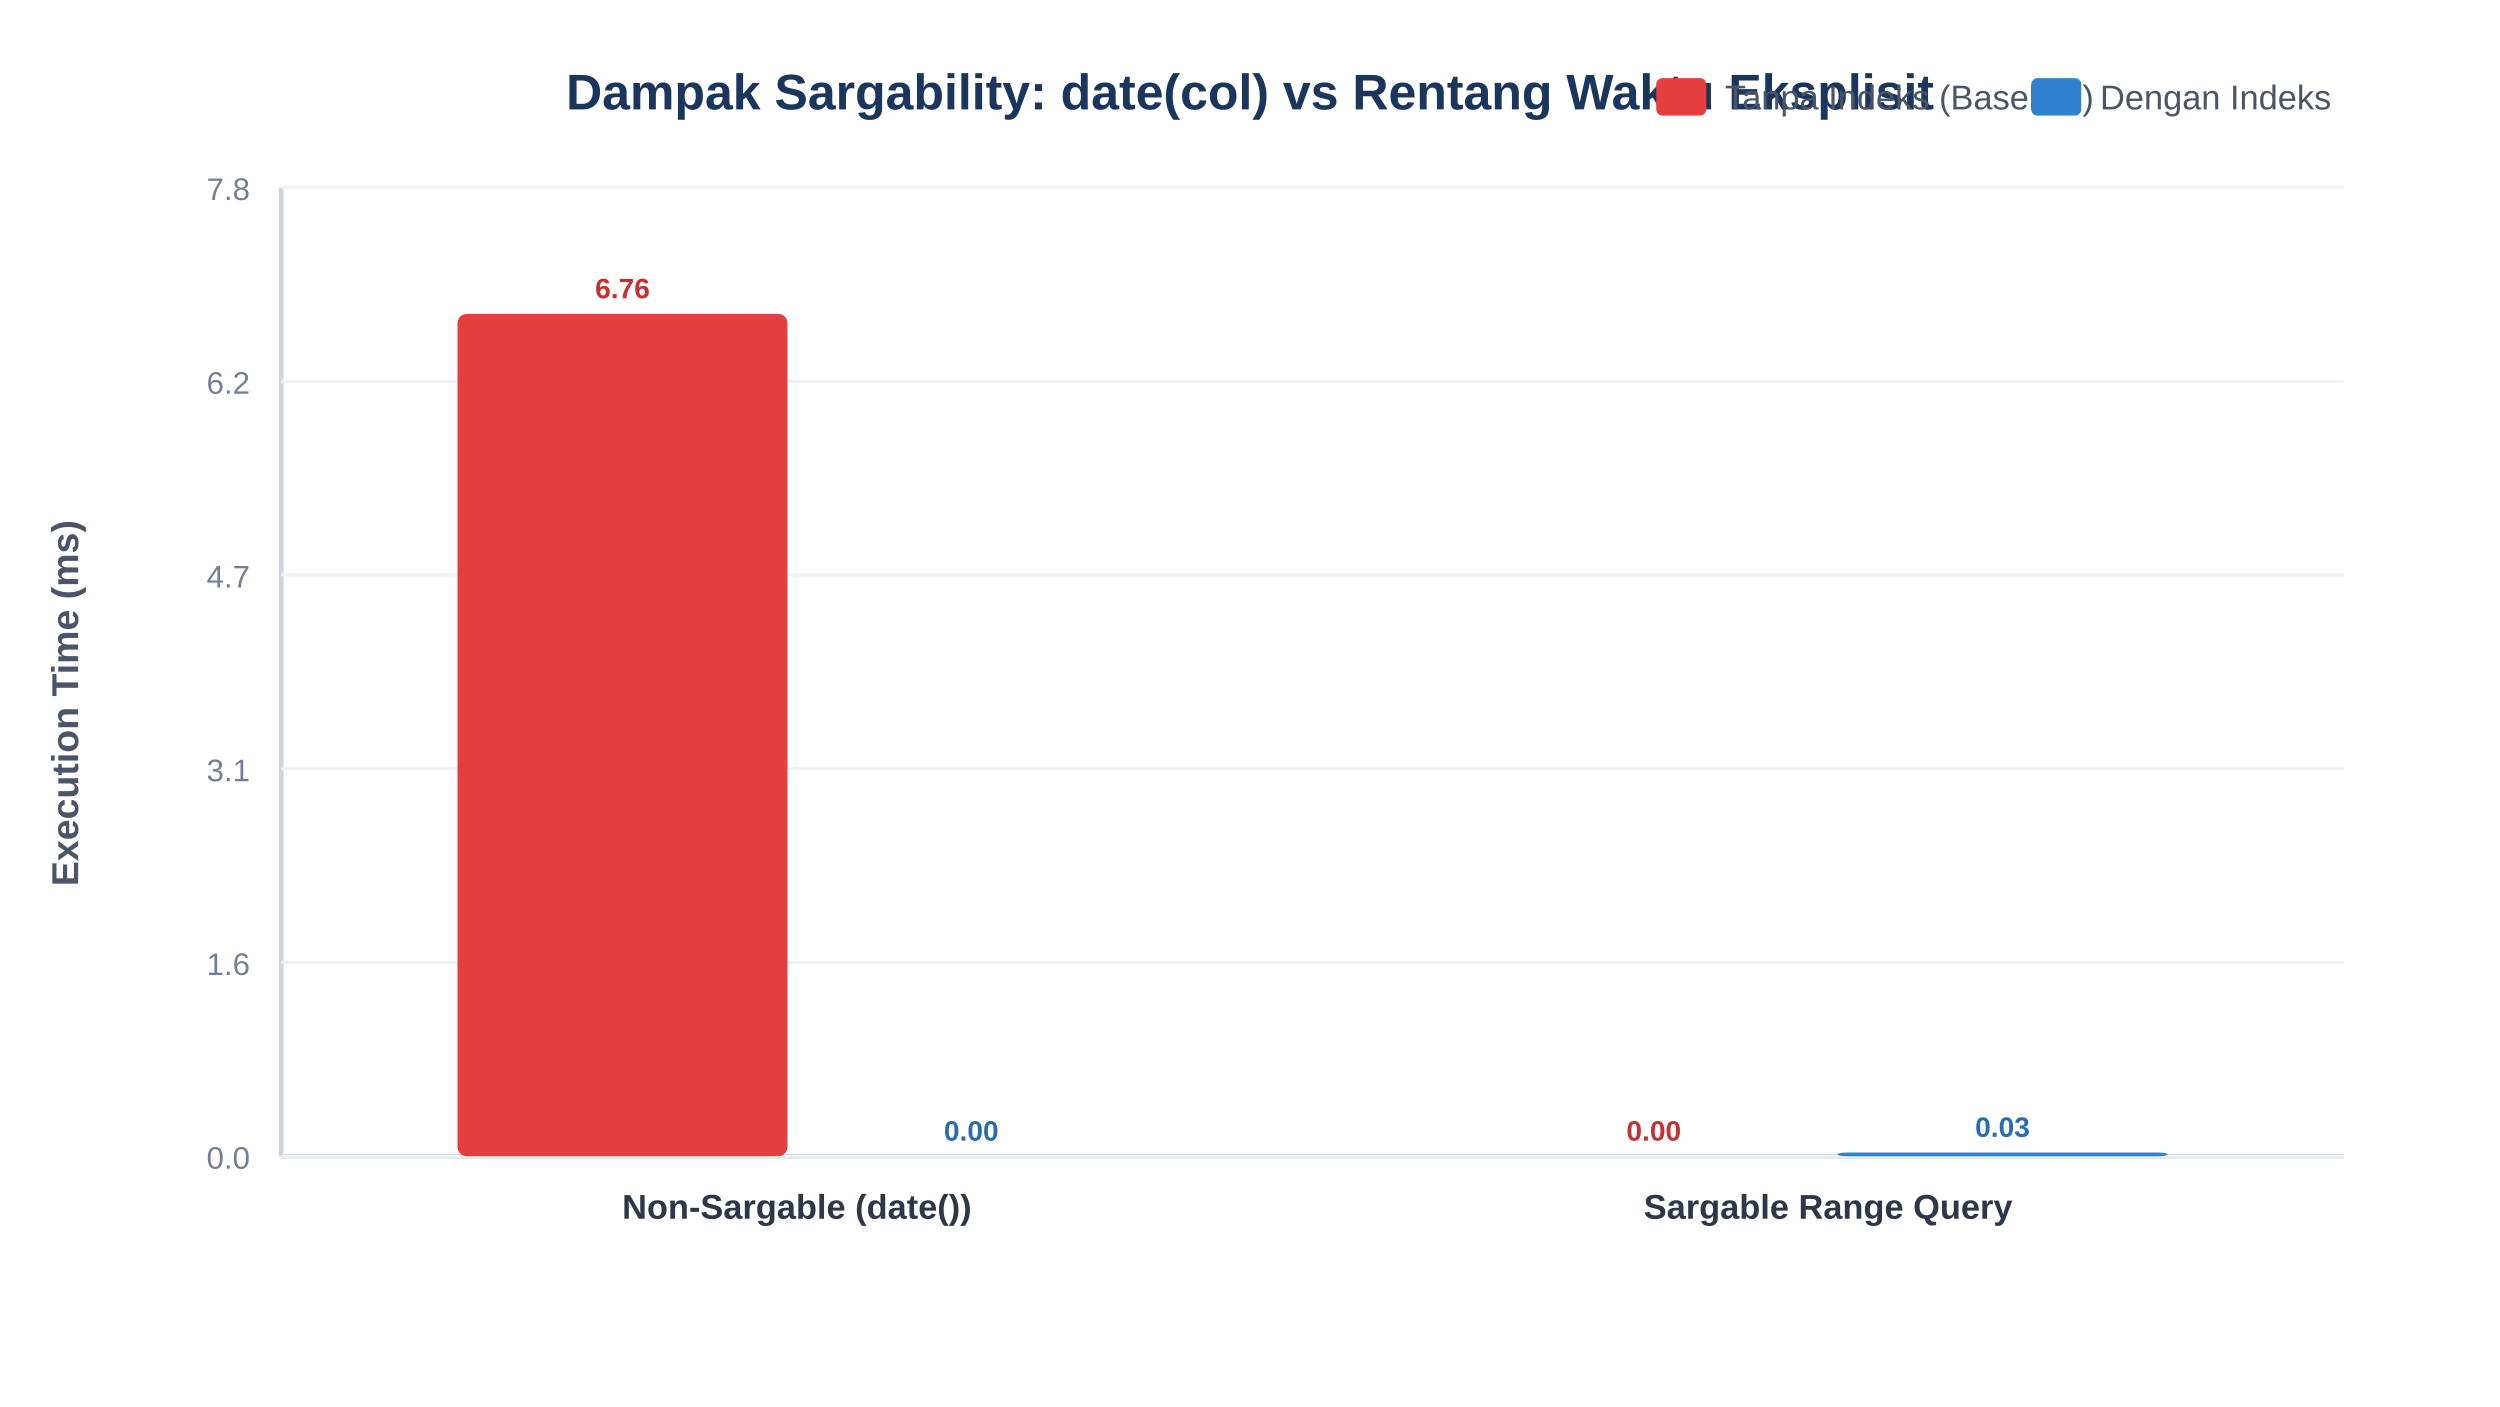
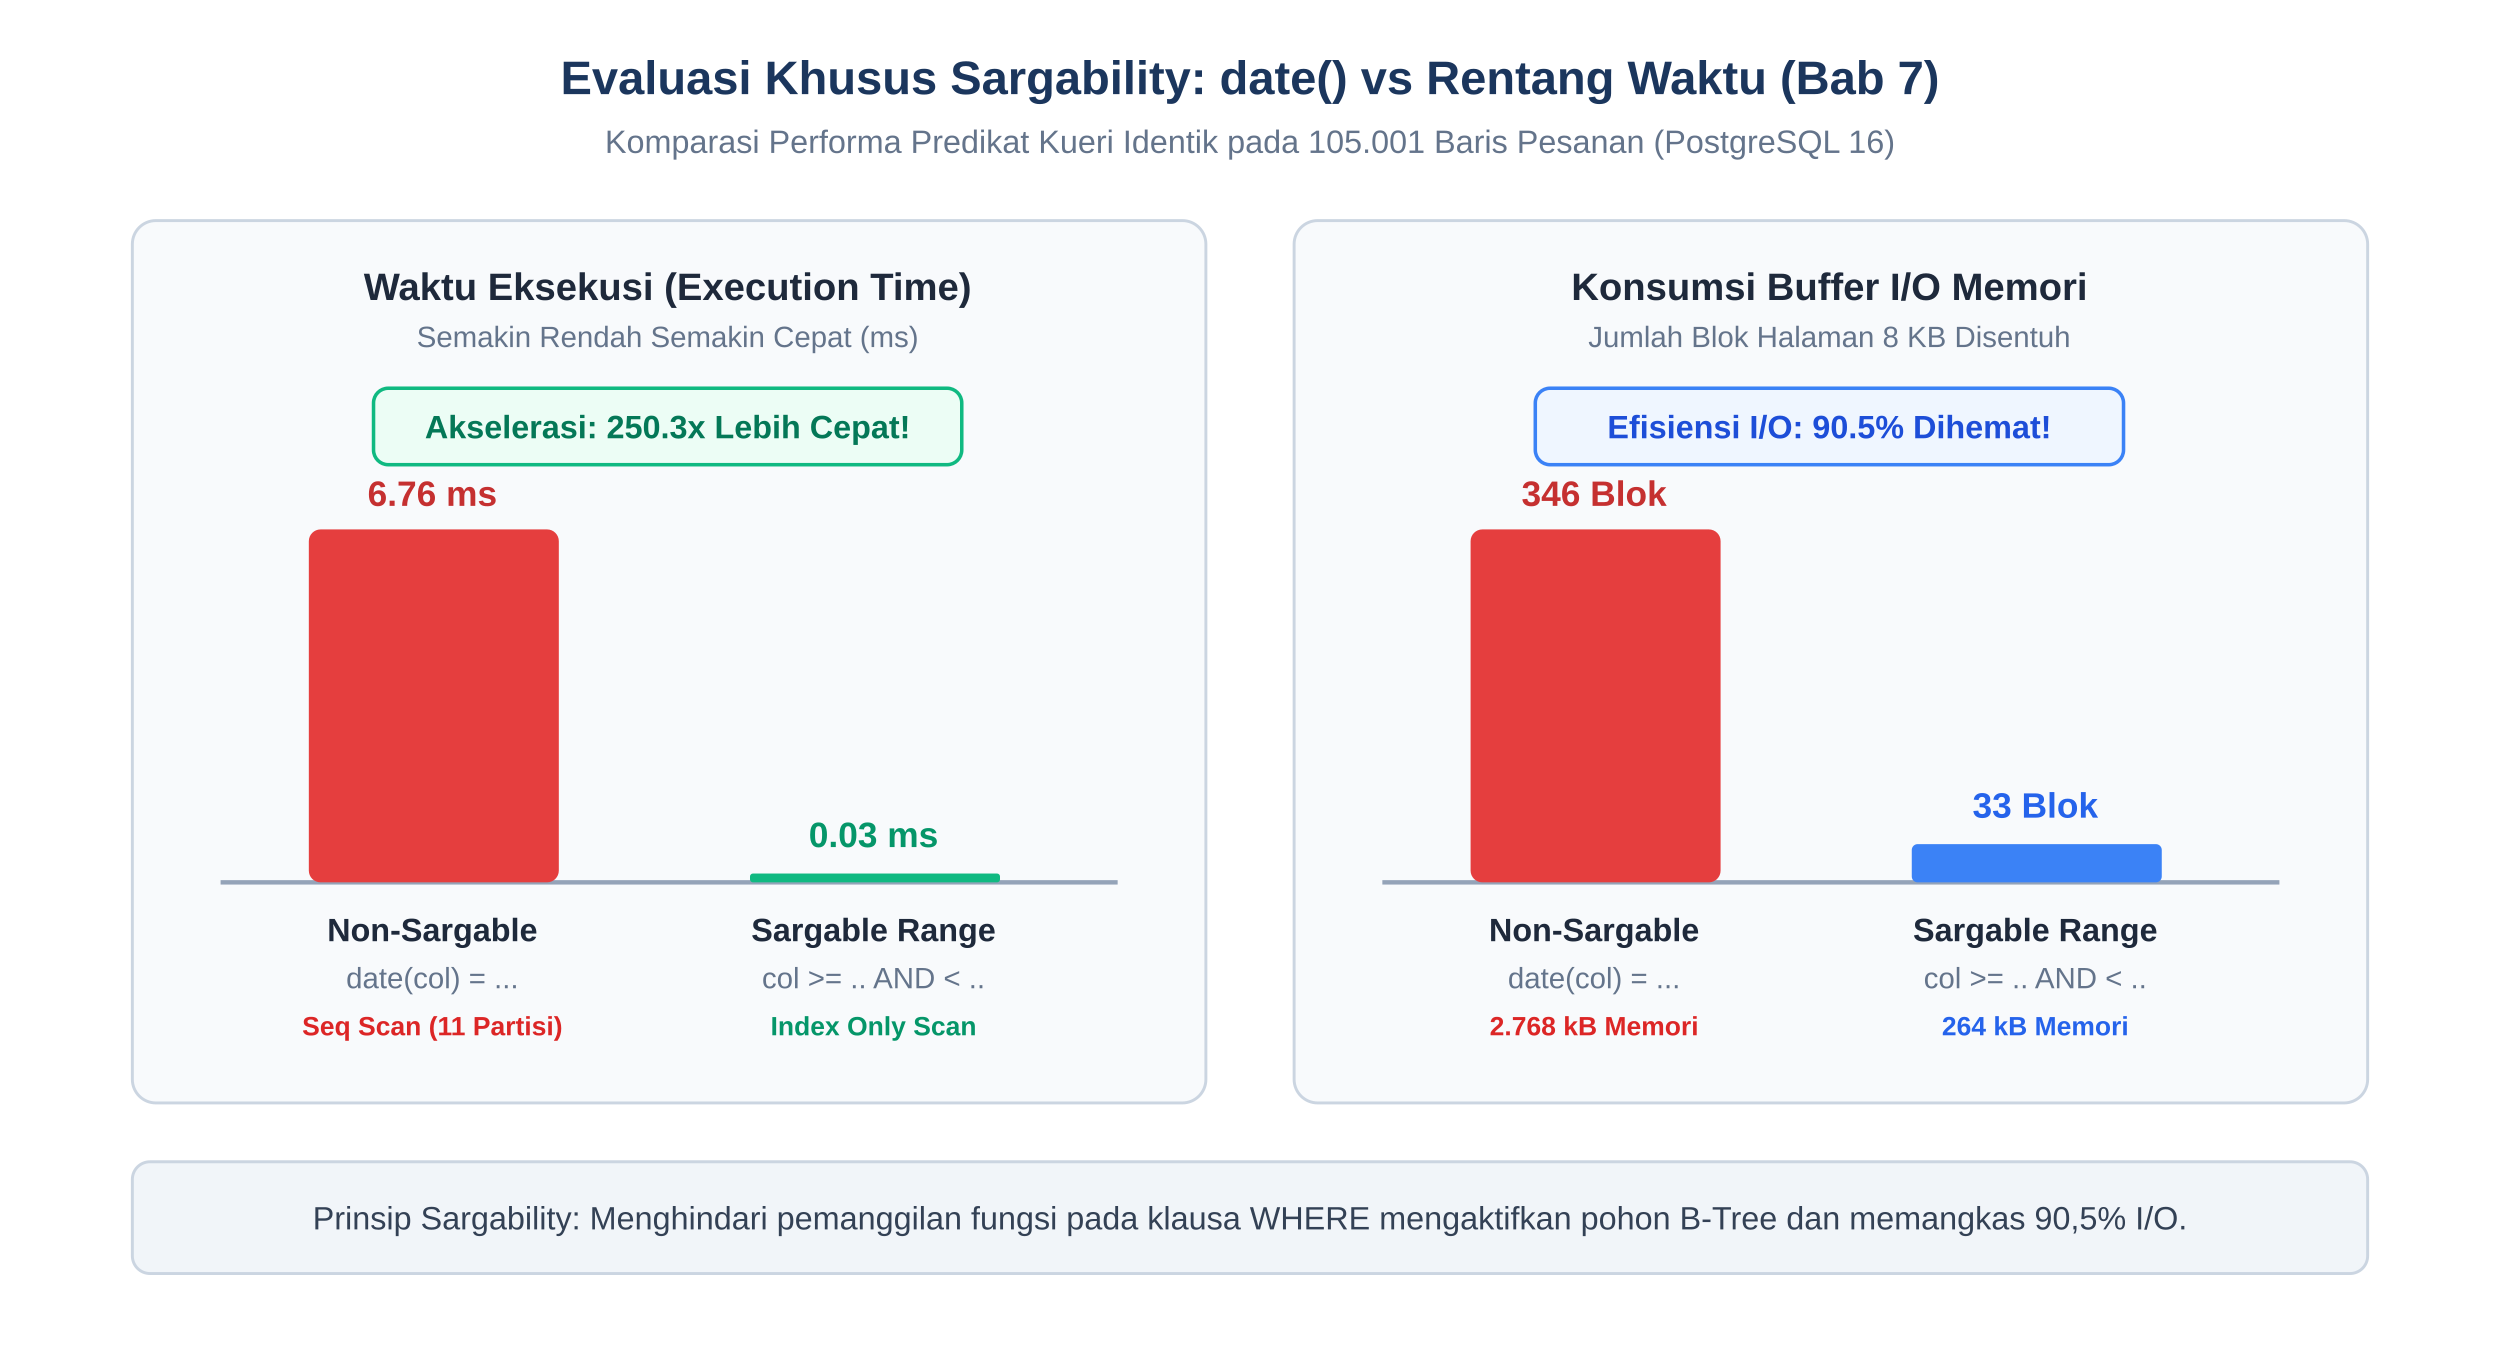
- <svg xmlns="http://www.w3.org/2000/svg" width="800" height="450" viewBox="0 0 800 450" style="background-color: #FFFFFF; font-family: Arial, sans-serif;">
-   <text x="400.0" y="35" text-anchor="middle" font-size="16" font-weight="bold" fill="#1B365D">Dampak Sargability: date(col) vs Rentang Waktu Eksplisit</text>
-   <rect x="530" y="25" width="16" height="12" fill="#E53E3E" rx="2" />
-   <text x="552" y="35" font-size="11" fill="#4A5568">Tanpa Indeks (Baseline)</text>
-   <rect x="650" y="25" width="16" height="12" fill="#3182CE" rx="2" />
-   <text x="672" y="35" font-size="11" fill="#4A5568">Dengan Indeks</text>
-   <line x1="90" y1="370" x2="750" y2="370" stroke="#CBD5E0" stroke-width="1.5" />
-   <line x1="90" y1="60" x2="90" y2="370" stroke="#CBD5E0" stroke-width="1.5" />
-   <text x="-225.0" y="25" text-anchor="middle" transform="rotate(-90)" font-size="12" font-weight="bold" fill="#4A5568">Execution Time (ms)</text>
-   <line x1="90" y1="370.0" x2="750" y2="370.0" stroke="#EDF2F7" stroke-width="1" />
-   <text x="80" y="374.0" text-anchor="end" font-size="10" fill="#718096">0.0</text>
-   <line x1="90" y1="308.0" x2="750" y2="308.0" stroke="#EDF2F7" stroke-width="1" />
-   <text x="80" y="312.0" text-anchor="end" font-size="10" fill="#718096">1.6</text>
-   <line x1="90" y1="246.0" x2="750" y2="246.0" stroke="#EDF2F7" stroke-width="1" />
-   <text x="80" y="250.0" text-anchor="end" font-size="10" fill="#718096">3.1</text>
-   <line x1="90" y1="184.0" x2="750" y2="184.0" stroke="#EDF2F7" stroke-width="1" />
-   <text x="80" y="188.0" text-anchor="end" font-size="10" fill="#718096">4.7</text>
-   <line x1="90" y1="122.0" x2="750" y2="122.0" stroke="#EDF2F7" stroke-width="1" />
-   <text x="80" y="126.0" text-anchor="end" font-size="10" fill="#718096">6.2</text>
-   <line x1="90" y1="60.0" x2="750" y2="60.0" stroke="#EDF2F7" stroke-width="1" />
-   <text x="80" y="64.0" text-anchor="end" font-size="10" fill="#718096">7.8</text>
-   <rect x="146.4" y="100.435" width="105.6" height="269.565" fill="#E53E3E" rx="3" />
-   <text x="199.2" y="95.435" text-anchor="middle" font-size="9" font-weight="bold" fill="#C53030">6.76</text>
-   <rect x="258.0" y="370.0" width="105.6" height="0.0" fill="#3182CE" rx="3" />
-   <text x="310.8" y="365.0" text-anchor="middle" font-size="9" font-weight="bold" fill="#2B6CB0">0.00</text>
-   <text x="255.0" y="390" text-anchor="middle" font-size="11" font-weight="bold" fill="#2D3748">Non-Sargable (date())</text>
-   <rect x="476.4" y="370.0" width="105.6" height="0.0" fill="#E53E3E" rx="3" />
-   <text x="529.2" y="365.0" text-anchor="middle" font-size="9" font-weight="bold" fill="#C53030">0.00</text>
-   <rect x="588.0" y="368.804" width="105.6" height="1.196" fill="#3182CE" rx="3" />
-   <text x="640.8" y="363.804" text-anchor="middle" font-size="9" font-weight="bold" fill="#2B6CB0">0.03</text>
-   <text x="585.0" y="390" text-anchor="middle" font-size="11" font-weight="bold" fill="#2D3748">Sargable Range Query</text>
+ <svg xmlns="http://www.w3.org/2000/svg" width="850" height="460" viewBox="0 0 850 460" style="background-color: #FFFFFF; font-family: Arial, sans-serif;">
+   <text x="425" y="32" text-anchor="middle" font-size="16" font-weight="bold" fill="#1B365D">Evaluasi Khusus Sargability: date() vs Rentang Waktu (Bab 7)</text>
+   <text x="425" y="52" text-anchor="middle" font-size="11" fill="#64748b">Komparasi Performa Predikat Kueri Identik pada 105.001 Baris Pesanan (PostgreSQL 16)</text>
+   <rect x="45" y="75" width="365" height="300" fill="#F8FAFC" stroke="#CBD5E1" rx="8" />
+   <text x="227" y="102" text-anchor="middle" font-size="13" font-weight="bold" fill="#1e293b">Waktu Eksekusi (Execution Time)</text>
+   <text x="227" y="118" text-anchor="middle" font-size="10" fill="#64748b">Semakin Rendah Semakin Cepat (ms)</text>
+   <rect x="127" y="132" width="200" height="26" fill="#ECFDF5" stroke="#10B981" stroke-width="1.2" rx="5" />
+   <text x="227" y="149" text-anchor="middle" font-size="11" font-weight="bold" fill="#047857">Akselerasi: 250.3x Lebih Cepat!</text>
+   <line x1="75" y1="300" x2="380" y2="300" stroke="#94A3B8" stroke-width="1.5" />
+   <rect x="105" y="180" width="85" height="120" fill="#E53E3E" rx="4" />
+   <text x="147" y="172" text-anchor="middle" font-size="12" font-weight="bold" fill="#C53030">6.76 ms</text>
+   <text x="147" y="320" text-anchor="middle" font-size="11" font-weight="bold" fill="#1e293b">Non-Sargable</text>
+   <text x="147" y="336" text-anchor="middle" font-size="10" fill="#64748b">date(col) = ...</text>
+   <text x="147" y="352" text-anchor="middle" font-size="9" font-weight="bold" fill="#DC2626">Seq Scan (11 Partisi)</text>
+   <rect x="255" y="297" width="85" height="3" fill="#10B981" rx="1" />
+   <text x="297" y="288" text-anchor="middle" font-size="12" font-weight="bold" fill="#059669">0.03 ms</text>
+   <text x="297" y="320" text-anchor="middle" font-size="11" font-weight="bold" fill="#1e293b">Sargable Range</text>
+   <text x="297" y="336" text-anchor="middle" font-size="10" fill="#64748b">col &gt;= .. AND &lt; ..</text>
+   <text x="297" y="352" text-anchor="middle" font-size="9" font-weight="bold" fill="#059669">Index Only Scan</text>
+   <rect x="440" y="75" width="365" height="300" fill="#F8FAFC" stroke="#CBD5E1" rx="8" />
+   <text x="622" y="102" text-anchor="middle" font-size="13" font-weight="bold" fill="#1e293b">Konsumsi Buffer I/O Memori</text>
+   <text x="622" y="118" text-anchor="middle" font-size="10" fill="#64748b">Jumlah Blok Halaman 8 KB Disentuh</text>
+   <rect x="522" y="132" width="200" height="26" fill="#EFF6FF" stroke="#3B82F6" stroke-width="1.2" rx="5" />
+   <text x="622" y="149" text-anchor="middle" font-size="11" font-weight="bold" fill="#1D4ED8">Efisiensi I/O: 90.5% Dihemat!</text>
+   <line x1="470" y1="300" x2="775" y2="300" stroke="#94A3B8" stroke-width="1.5" />
+   <rect x="500" y="180" width="85" height="120" fill="#E53E3E" rx="4" />
+   <text x="542" y="172" text-anchor="middle" font-size="12" font-weight="bold" fill="#C53030">346 Blok</text>
+   <text x="542" y="320" text-anchor="middle" font-size="11" font-weight="bold" fill="#1e293b">Non-Sargable</text>
+   <text x="542" y="336" text-anchor="middle" font-size="10" fill="#64748b">date(col) = ...</text>
+   <text x="542" y="352" text-anchor="middle" font-size="9" font-weight="bold" fill="#DC2626">2.768 kB Memori</text>
+   <rect x="650" y="287" width="85" height="13" fill="#3B82F6" rx="2" />
+   <text x="692" y="278" text-anchor="middle" font-size="12" font-weight="bold" fill="#2563EB">33 Blok</text>
+   <text x="692" y="320" text-anchor="middle" font-size="11" font-weight="bold" fill="#1e293b">Sargable Range</text>
+   <text x="692" y="336" text-anchor="middle" font-size="10" fill="#64748b">col &gt;= .. AND &lt; ..</text>
+   <text x="692" y="352" text-anchor="middle" font-size="9" font-weight="bold" fill="#2563EB">264 kB Memori</text>
+   <rect x="45" y="395" width="760" height="38" fill="#F1F5F9" stroke="#CBD5E1" rx="6" />
+   <text x="425" y="418" font-size="11" fill="#334155" text-anchor="middle">
+     Prinsip Sargability: Menghindari pemanggilan fungsi pada klausa WHERE mengaktifkan pohon B-Tree dan memangkas 90,5% I/O.
+   </text>
</svg>
